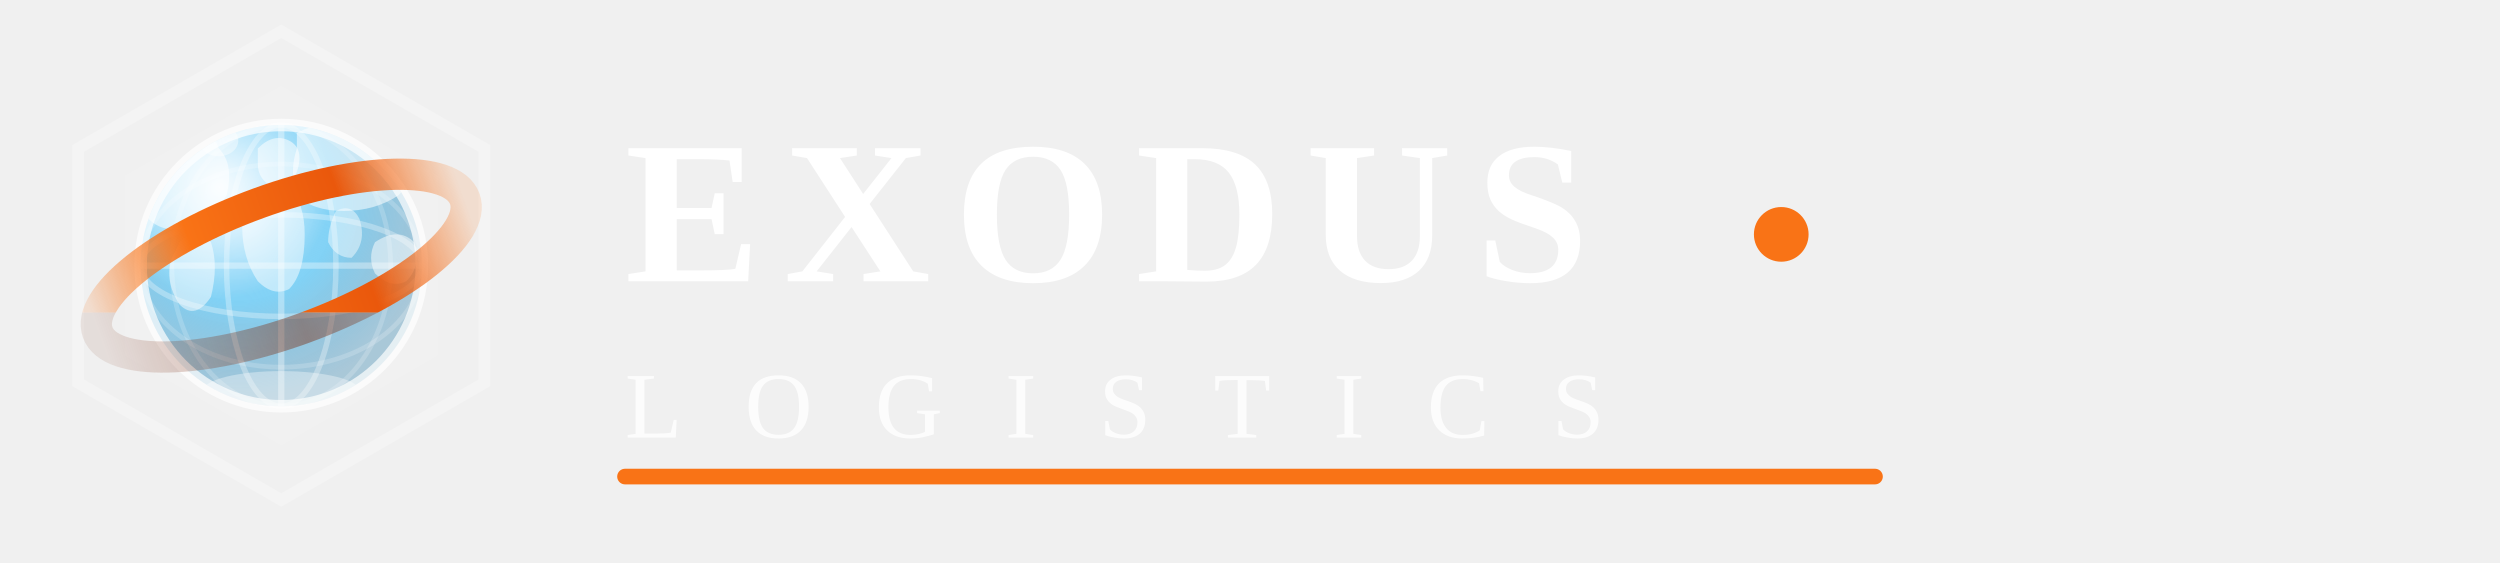
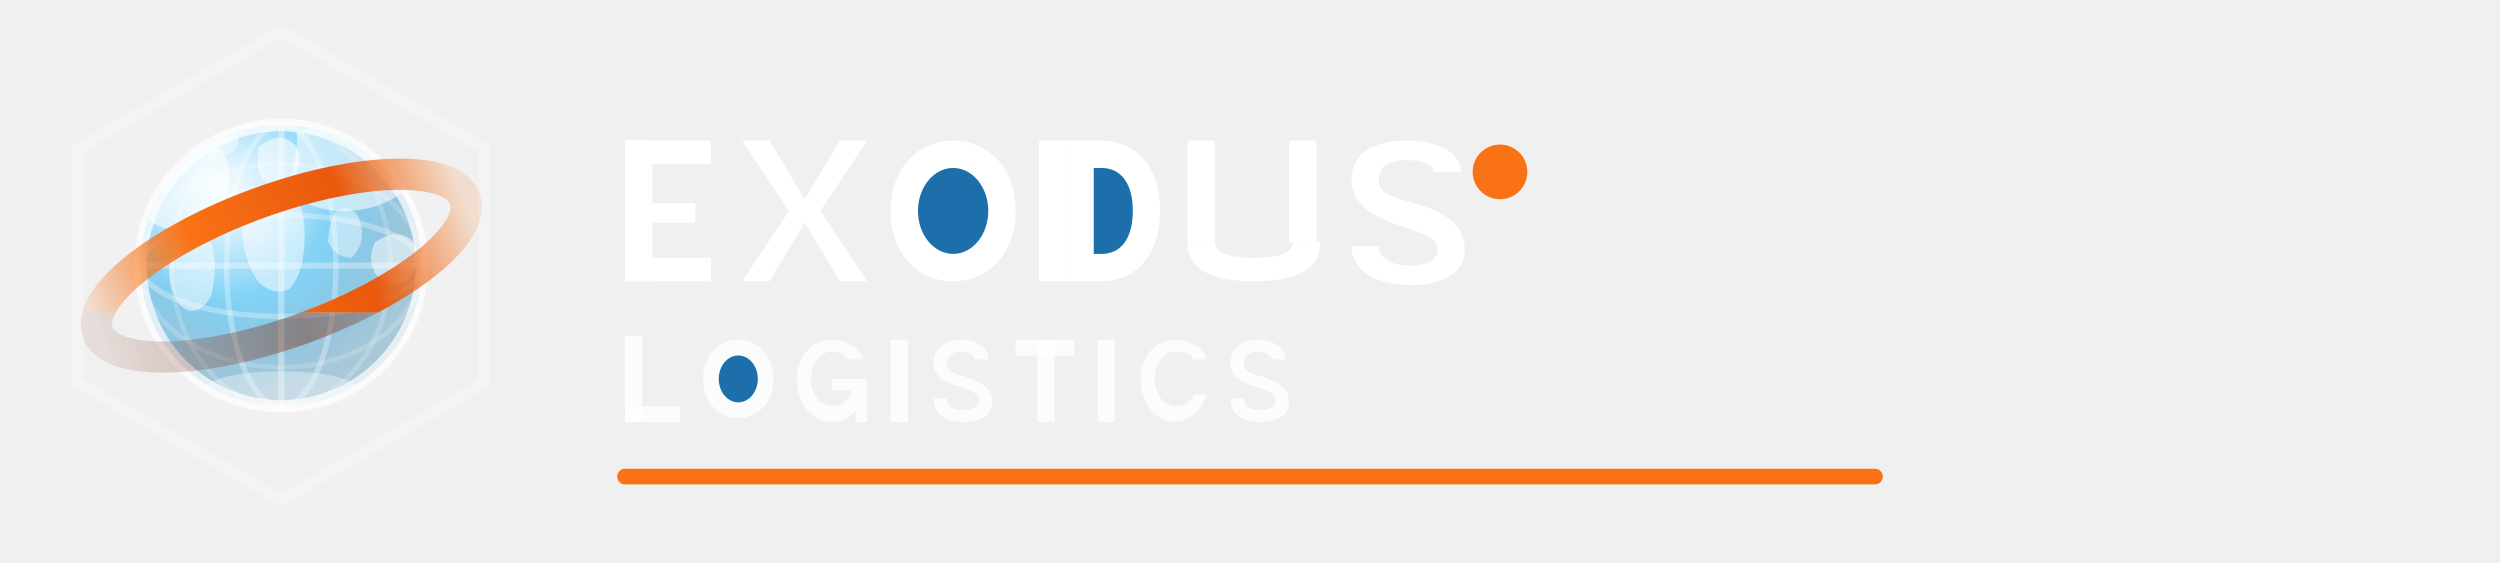
<svg xmlns="http://www.w3.org/2000/svg" viewBox="0 0 320 72" width="320" height="72" fill="none">
  <defs>
    <radialGradient id="gOcean" cx="35%" cy="28%" r="70%">
      <stop offset="0%" stop-color="#bae6fd" stop-opacity="0.95" />
      <stop offset="50%" stop-color="#38bdf8" stop-opacity="0.6" />
      <stop offset="100%" stop-color="#0369a1" stop-opacity="0.3" />
    </radialGradient>
    <radialGradient id="gShine" cx="28%" cy="22%" r="40%">
      <stop offset="0%" stop-color="#ffffff" stop-opacity="0.9" />
      <stop offset="100%" stop-color="#ffffff" stop-opacity="0" />
    </radialGradient>
    <linearGradient id="gRingF" x1="0%" y1="0%" x2="100%" y2="0%">
      <stop offset="0%" stop-color="#f97316" stop-opacity="0.15" />
      <stop offset="30%" stop-color="#f97316" stop-opacity="1" />
      <stop offset="70%" stop-color="#ea580c" stop-opacity="1" />
      <stop offset="100%" stop-color="#f97316" stop-opacity="0.15" />
    </linearGradient>
    <linearGradient id="gRingB" x1="0%" y1="0%" x2="100%" y2="0%">
      <stop offset="0%" stop-color="#7c2d12" stop-opacity="0.1" />
      <stop offset="50%" stop-color="#7c2d12" stop-opacity="0.45" />
      <stop offset="100%" stop-color="#7c2d12" stop-opacity="0.1" />
    </linearGradient>
    <clipPath id="gC">
      <circle cx="36" cy="34" r="18" />
    </clipPath>
    <clipPath id="gRB">
      <rect x="0" y="40" width="72" height="20" />
    </clipPath>
    <clipPath id="gRF">
      <rect x="0" y="0" width="72" height="40" />
    </clipPath>
  </defs>
  <polygon points="36,4 62,19 62,49 36,64 10,49 10,19" fill="none" stroke="rgba(255,255,255,0.25)" stroke-width="1.5" />
  <polygon points="36,11 56,22.5 56,45.5 36,57 16,45.5 16,22.5" fill="rgba(255,255,255,0.08)" />
  <circle cx="36" cy="34" r="18" fill="url(#gOcean)" stroke="rgba(255,255,255,0.7)" stroke-width="1.6" />
  <g clip-path="url(#gC)">
-     <path d="M18 22 Q20 18 24 17 Q27 16 28 19 Q30 21 29 25 Q27 28 24 29 Q21 30 19 28 Q17 26 18 22 Z" fill="rgba(255,255,255,0.55)" />
+     <path d="M18 22 Q20 18 24 17 Q27 16 28 19 Q30 21 29 25 Q27 28 24 29 Q21 30 19 28 Q17 26 18 22Z" fill="rgba(255,255,255,0.55)" />
    <ellipse cx="28" cy="18" rx="2.5" ry="2" fill="rgba(255,255,255,0.4)" />
-     <path d="M23 31 Q25 29 27 31 Q28 34 27 38 Q25 41 23 39 Q21 36 22 33 Z" fill="rgba(255,255,255,0.5)" />
-     <path d="M33 19 Q35 17 37 18 Q39 19 38 22 Q37 24 35 24 Q33 23 33 21 Z" fill="rgba(255,255,255,0.55)" />
-     <path d="M33 25 Q35 23 37 24 Q39 26 39 30 Q39 35 37 37 Q35 38 33 36 Q31 33 31 29 Q31 26 33 25 Z" fill="rgba(255,255,255,0.5)" />
-     <path d="M38 17 Q42 15 47 16 Q51 17 52 20 Q53 23 51 25 Q48 27 44 27 Q40 27 38 25 Q37 22 38 19 Z" fill="rgba(255,255,255,0.55)" />
-     <path d="M43 27 Q45 26 46 28 Q47 31 45 33 Q43 33 42 31 Q42 29 43 27 Z" fill="rgba(255,255,255,0.45)" />
-     <path d="M48 31 Q51 29 53 31 Q54 34 52 36 Q50 37 48 35 Q47 33 48 31 Z" fill="rgba(255,255,255,0.5)" />
+     <path d="M23 31 Q25 29 27 31 Q28 34 27 38 Q25 41 23 39 Q21 36 22 33Z" fill="rgba(255,255,255,0.5)" />
+     <path d="M33 19 Q35 17 37 18 Q39 19 38 22 Q37 24 35 24 Q33 23 33 21Z" fill="rgba(255,255,255,0.55)" />
+     <path d="M33 25 Q35 23 37 24 Q39 26 39 30 Q39 35 37 37 Q35 38 33 36 Q31 33 31 29 Q31 26 33 25Z" fill="rgba(255,255,255,0.5)" />
+     <path d="M38 17 Q42 15 47 16 Q51 17 52 20 Q53 23 51 25 Q48 27 44 27 Q40 27 38 25 Q37 22 38 19Z" fill="rgba(255,255,255,0.55)" />
+     <path d="M43 27 Q45 26 46 28 Q47 31 45 33 Q43 33 42 31 Q42 29 43 27Z" fill="rgba(255,255,255,0.45)" />
+     <path d="M48 31 Q51 29 53 31 Q54 34 52 36 Q50 37 48 35 Q47 33 48 31Z" fill="rgba(255,255,255,0.5)" />
    <ellipse cx="36" cy="50" rx="10" ry="2.5" fill="rgba(255,255,255,0.35)" />
  </g>
  <ellipse cx="36" cy="34" rx="18" ry="6.5" fill="none" stroke="rgba(255,255,255,0.3)" stroke-width="0.7" />
  <ellipse cx="36" cy="34" rx="18" ry="13" fill="none" stroke="rgba(255,255,255,0.18)" stroke-width="0.6" />
  <ellipse cx="36" cy="34" rx="7" ry="18" fill="none" stroke="rgba(255,255,255,0.3)" stroke-width="0.7" />
  <ellipse cx="36" cy="34" rx="14" ry="18" fill="none" stroke="rgba(255,255,255,0.18)" stroke-width="0.6" />
  <line x1="18" y1="34" x2="54" y2="34" stroke="rgba(255,255,255,0.35)" stroke-width="0.8" />
  <line x1="36" y1="16" x2="36" y2="52" stroke="rgba(255,255,255,0.35)" stroke-width="0.8" />
  <g clip-path="url(#gRB)">
    <ellipse cx="36" cy="34" rx="25" ry="8.5" fill="none" stroke="url(#gRingB)" stroke-width="4" transform="rotate(-20,36,34)" />
  </g>
  <circle cx="36" cy="34" r="18" fill="url(#gShine)" />
  <g clip-path="url(#gRF)">
    <ellipse cx="36" cy="34" rx="25" ry="8.5" fill="none" stroke="url(#gRingF)" stroke-width="4" transform="rotate(-20,36,34)" />
  </g>
-   <text x="80" y="36" font-family="Georgia, 'Times New Roman', serif" font-size="26" font-weight="700" letter-spacing="3" fill="#ffffff">EXODUS</text>
-   <circle cx="228" cy="30" r="3.5" fill="#f97316" />
-   <text x="80" y="56" font-family="Georgia, 'Times New Roman', serif" font-size="12" font-weight="400" letter-spacing="8" fill="rgba(255,255,255,0.82)">LOGISTICS</text>
+   <rect x="80" y="18" width="3.5" height="18" fill="white" />
+   <rect x="80" y="18" width="11" height="3" fill="white" />
+   <rect x="80" y="26" width="9" height="2.5" fill="white" />
+   <rect x="80" y="33" width="11" height="3" fill="white" />
+   <polygon points="95,18 98.5,18 103,25.5 107.5,18 111,18 105,27 111,36 107.5,36 103,28.5 98.5,36 95,36 101,27" fill="white" />
+   <path d="M114 27 C114 21.5 117.5 18 122 18 C126.5 18 130 21.5 130 27 C130 32.5 126.5 36 122 36 C117.5 36 114 32.5 114 27Z" fill="white" />
+   <path d="M117.5 27 C117.5 23.5 119.5 21.5 122 21.5 C124.5 21.5 126.5 23.5 126.5 27 C126.5 30.5 124.5 32.5 122 32.5 C119.5 32.5 117.5 30.5 117.5 27Z" fill="rgba(255,255,255,0)" />
+   <ellipse cx="122" cy="27" rx="4.5" ry="5.5" fill="#1d6fab" />
+   <rect x="133" y="18" width="3.5" height="18" fill="white" />
+   <path d="M136.5 18 L141 18 C145.5 18 148.5 21.5 148.5 27 C148.5 32.5 145.5 36 141 36 L136.5 36Z" fill="white" />
+   <path d="M140 21.5 L141 21.5 C143.5 21.5 145 23.5 145 27 C145 30.5 143.5 32.5 141 32.5 L140 32.5Z" fill="#1d6fab" />
+   <rect x="152" y="18" width="3.5" height="13" fill="white" />
+   <rect x="165" y="18" width="3.5" height="13" fill="white" />
+   <path d="M152 31 Q152 36 160.5 36 Q169 36 169 31 L165.5 31 Q165.5 33 160.5 33 Q155.5 33 155.5 31Z" fill="white" />
+   <path d="M173 23 C173 19.5 176 18 180 18 C184 18 187 19.5 187 22 L183.5 22 C183.5 21 182 20.5 180 20.5 C178 20.5 176.5 21.2 176.5 23 C176.5 24.8 178 25.2 181 26 C184.5 27 187.5 28.5 187.5 32 C187.5 35 184.5 36.5 180.5 36.5 C176.5 36.5 173 34.8 173 31.5 L176.5 31.5 C176.5 33 178 34 180.5 34 C183 34 184 33 184 32 C184 30.5 182.5 30 179.5 29 C176.5 28 173 26.5 173 23Z" fill="white" />
+   <circle cx="192" cy="22" r="3.5" fill="#f97316" />
+   <g fill="rgba(255,255,255,0.82)" transform="translate(80,43)">
+     <rect x="0" y="0" width="2.2" height="11" />
+     <rect x="0" y="9" width="7" height="2" />
+     <path d="M10 5.5 C10 2.5 12 0.5 14.5 0.5 C17 0.5 19 2.5 19 5.5 C19 8.5 17 10.5 14.5 10.5 C12 10.5 10 8.5 10 5.5Z" />
+     <ellipse cx="14.5" cy="5.5" rx="2.5" ry="3" fill="#1d6fab" />
+     <path d="M22 5.5 C22 2.5 24 0.5 26.5 0.5 C28.5 0.5 30 1.5 30.5 3 L28.5 3 C28.2 2.3 27.4 2 26.5 2 C25 2 23.8 3.5 23.8 5.5 C23.8 7.5 25 9 26.5 9 C27.8 9 28.8 8.2 29 7 L26.5 7 L26.5 5.5 L31 5.5 L31 11 L29.5 11 L29.5 9.5 C28.8 10.5 27.8 11 26.5 11 C24 11 22 8.8 22 5.5Z" />
+     <rect x="34" y="0.5" width="2.2" height="10.5" />
+     <path d="M39.5 3.5 C39.5 1.5 41 0.5 43 0.5 C45 0.5 46.5 1.5 46.5 3 L44.8 3 C44.8 2.5 44 2 43 2 C42 2 41.2 2.5 41.2 3.5 C41.2 4.5 42 4.8 43.5 5.2 C45.3 5.8 47 6.5 47 8.5 C47 10.2 45.5 11 43.2 11 C41 11 39.5 10 39.5 8 L41.2 8 C41.2 9 42 9.5 43.2 9.5 C44.5 9.5 45.3 9 45.3 8.3 C45.3 7.3 44.3 7 42.8 6.5 C41 6 39.5 5.2 39.5 3.5Z" />
+     <rect x="50" y="0.5" width="7.5" height="2" />
+     <rect x="52.8" y="0.5" width="2.2" height="10.5" />
+     <rect x="60.5" y="0.5" width="2.2" height="10.5" />
+     <path d="M66 5.5 C66 2.5 68 0.5 70.5 0.5 C72.5 0.5 74 1.5 74.5 3 L72.8 3 C72.5 2.3 71.7 2 70.5 2 C69 2 67.8 3.5 67.8 5.5 C67.8 7.5 69 9 70.5 9 C71.7 9 72.5 8.3 72.8 7.5 L74.5 7.5 C74 9 72.5 11 70.5 11 C68 11 66 8.8 66 5.5Z" />
+     <path d="M77.5 3.5 C77.5 1.5 79 0.5 81 0.5 C83 0.5 84.5 1.5 84.5 3 L82.8 3 C82.8 2.5 82 2 81 2 C80 2 79.2 2.5 79.2 3.5 C79.2 4.5 80 4.8 81.5 5.2 C83.3 5.8 85 6.5 85 8.5 C85 10.2 83.5 11 81.2 11 C79 11 77.5 10 77.5 8 L79.2 8 C79.2 9 80 9.5 81.2 9.5 C82.5 9.5 83.3 9 83.3 8.3 C83.3 7.3 82.3 7 80.8 6.5 C79 6 77.5 5.2 77.5 3.5Z" />
+   </g>
  <line x1="80" y1="61" x2="240" y2="61" stroke="#f97316" stroke-width="2" stroke-linecap="round" />
</svg>
